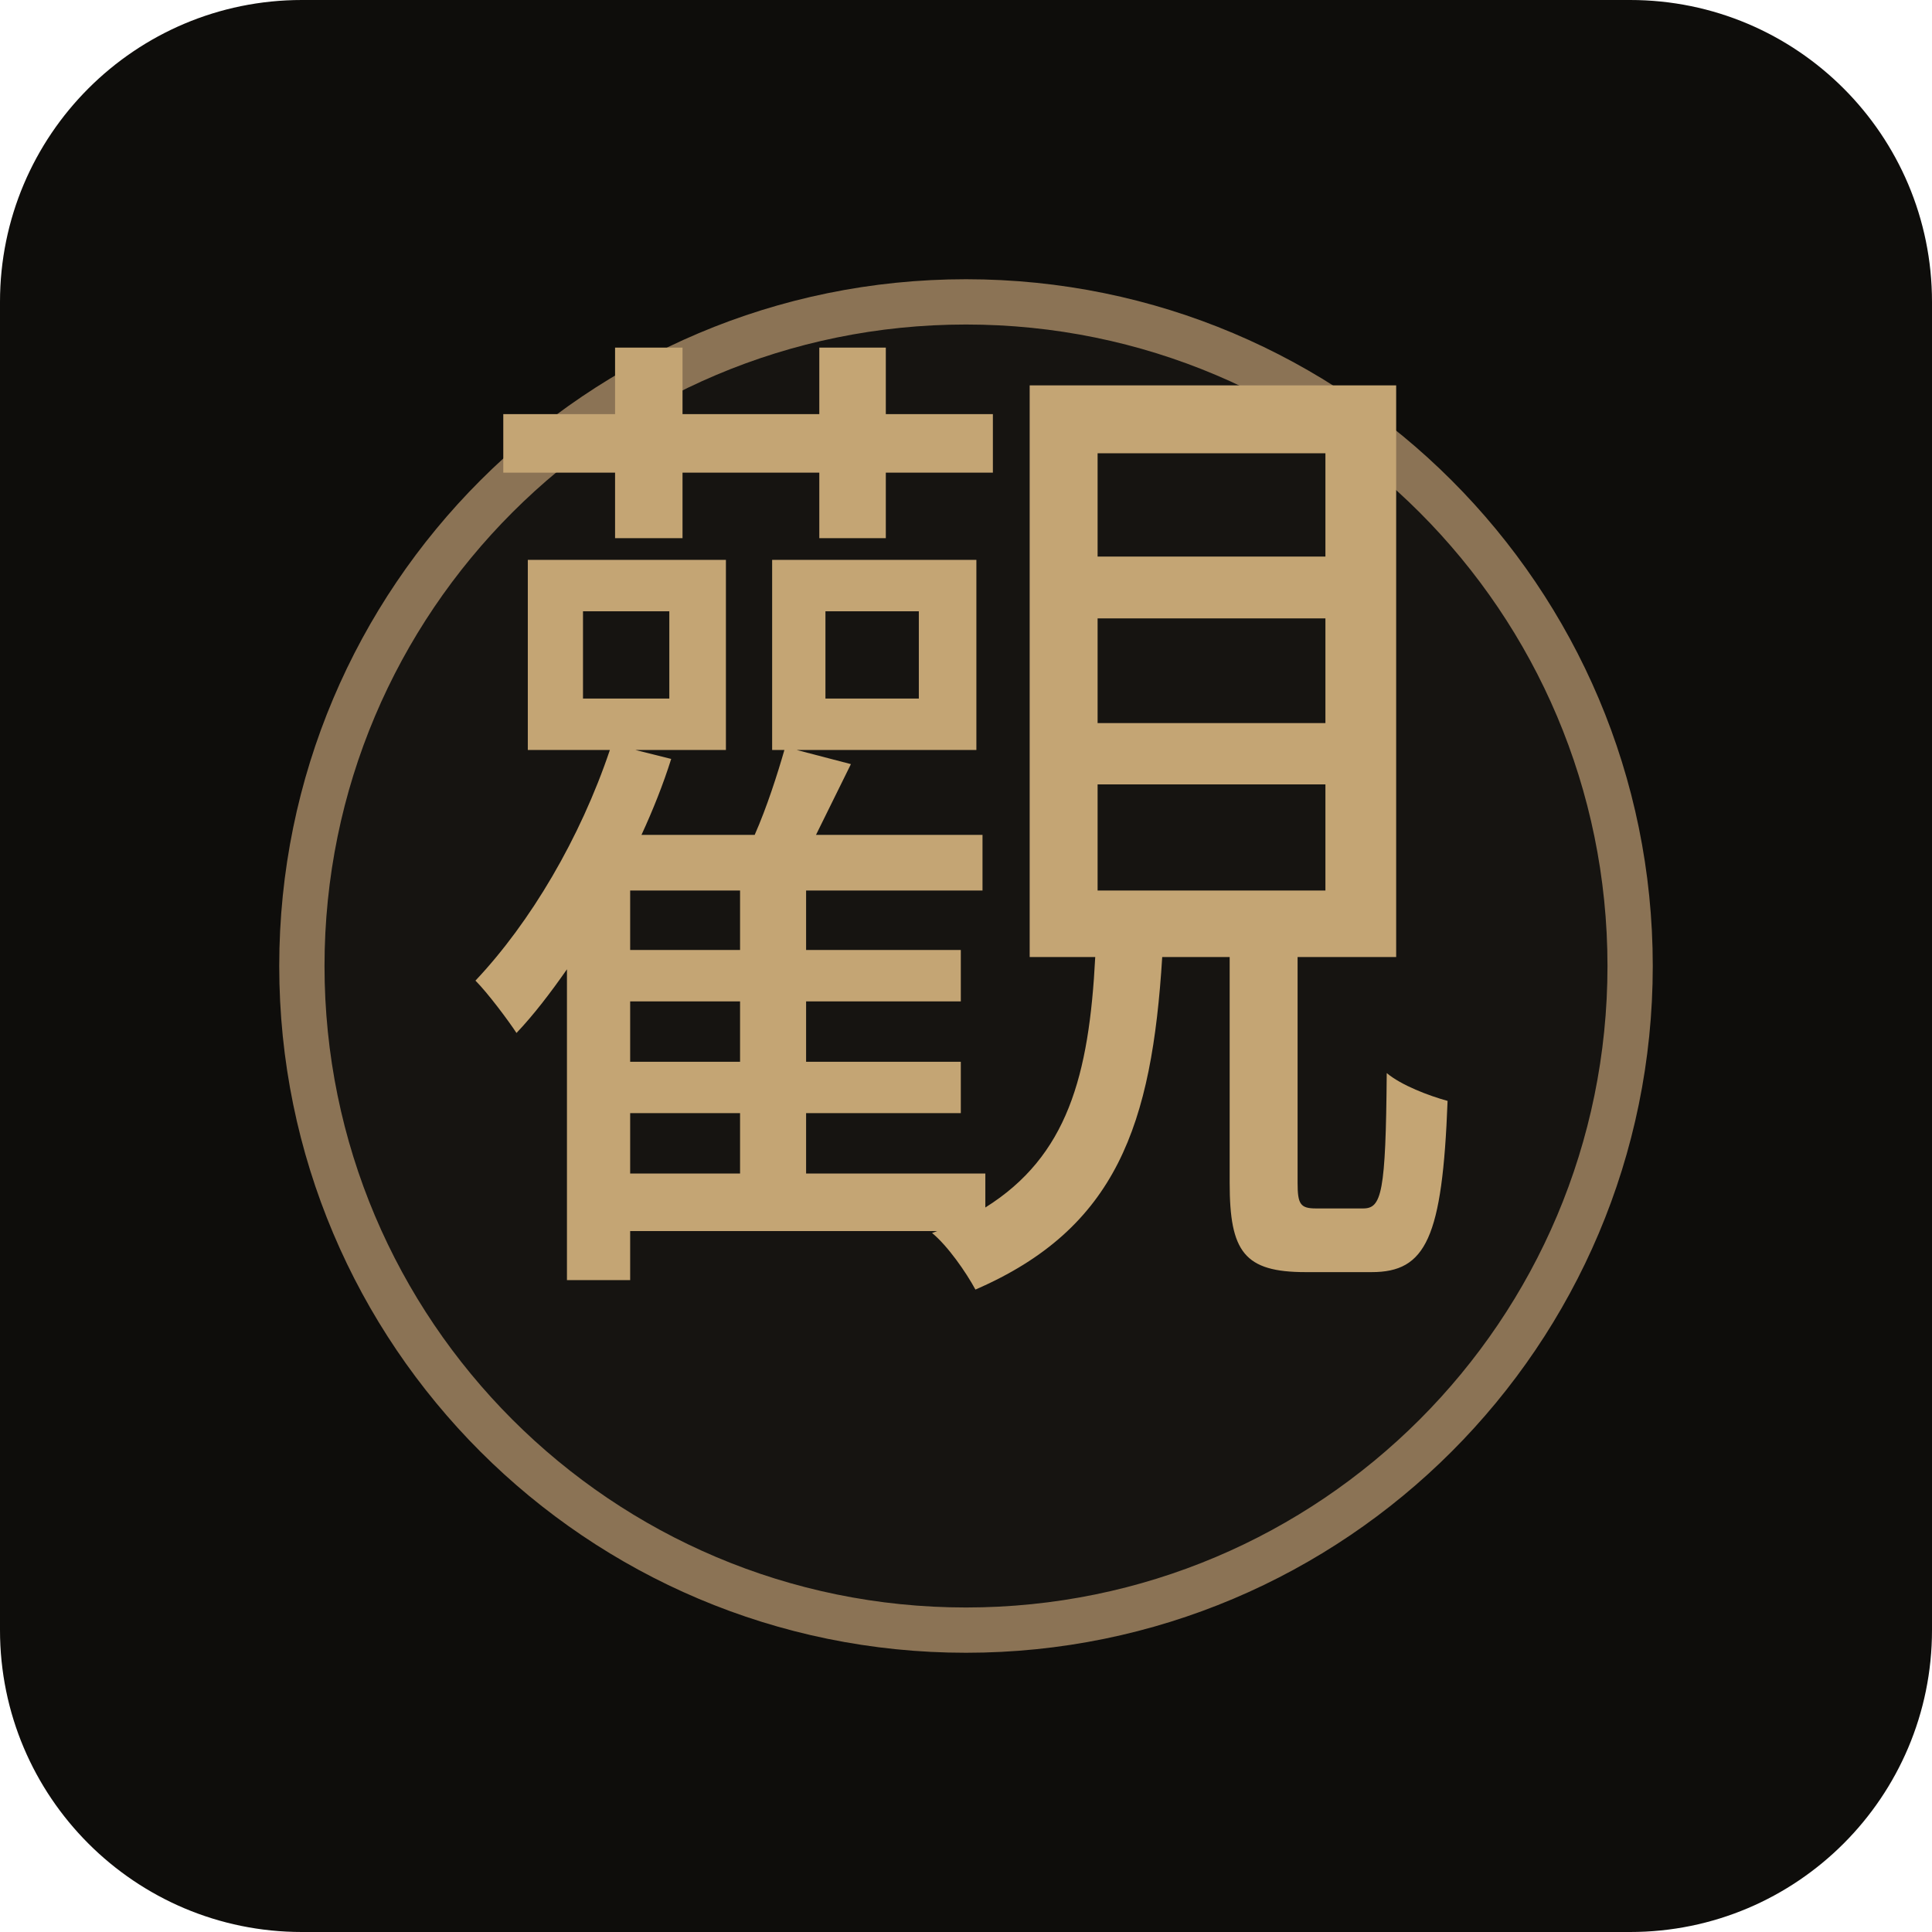
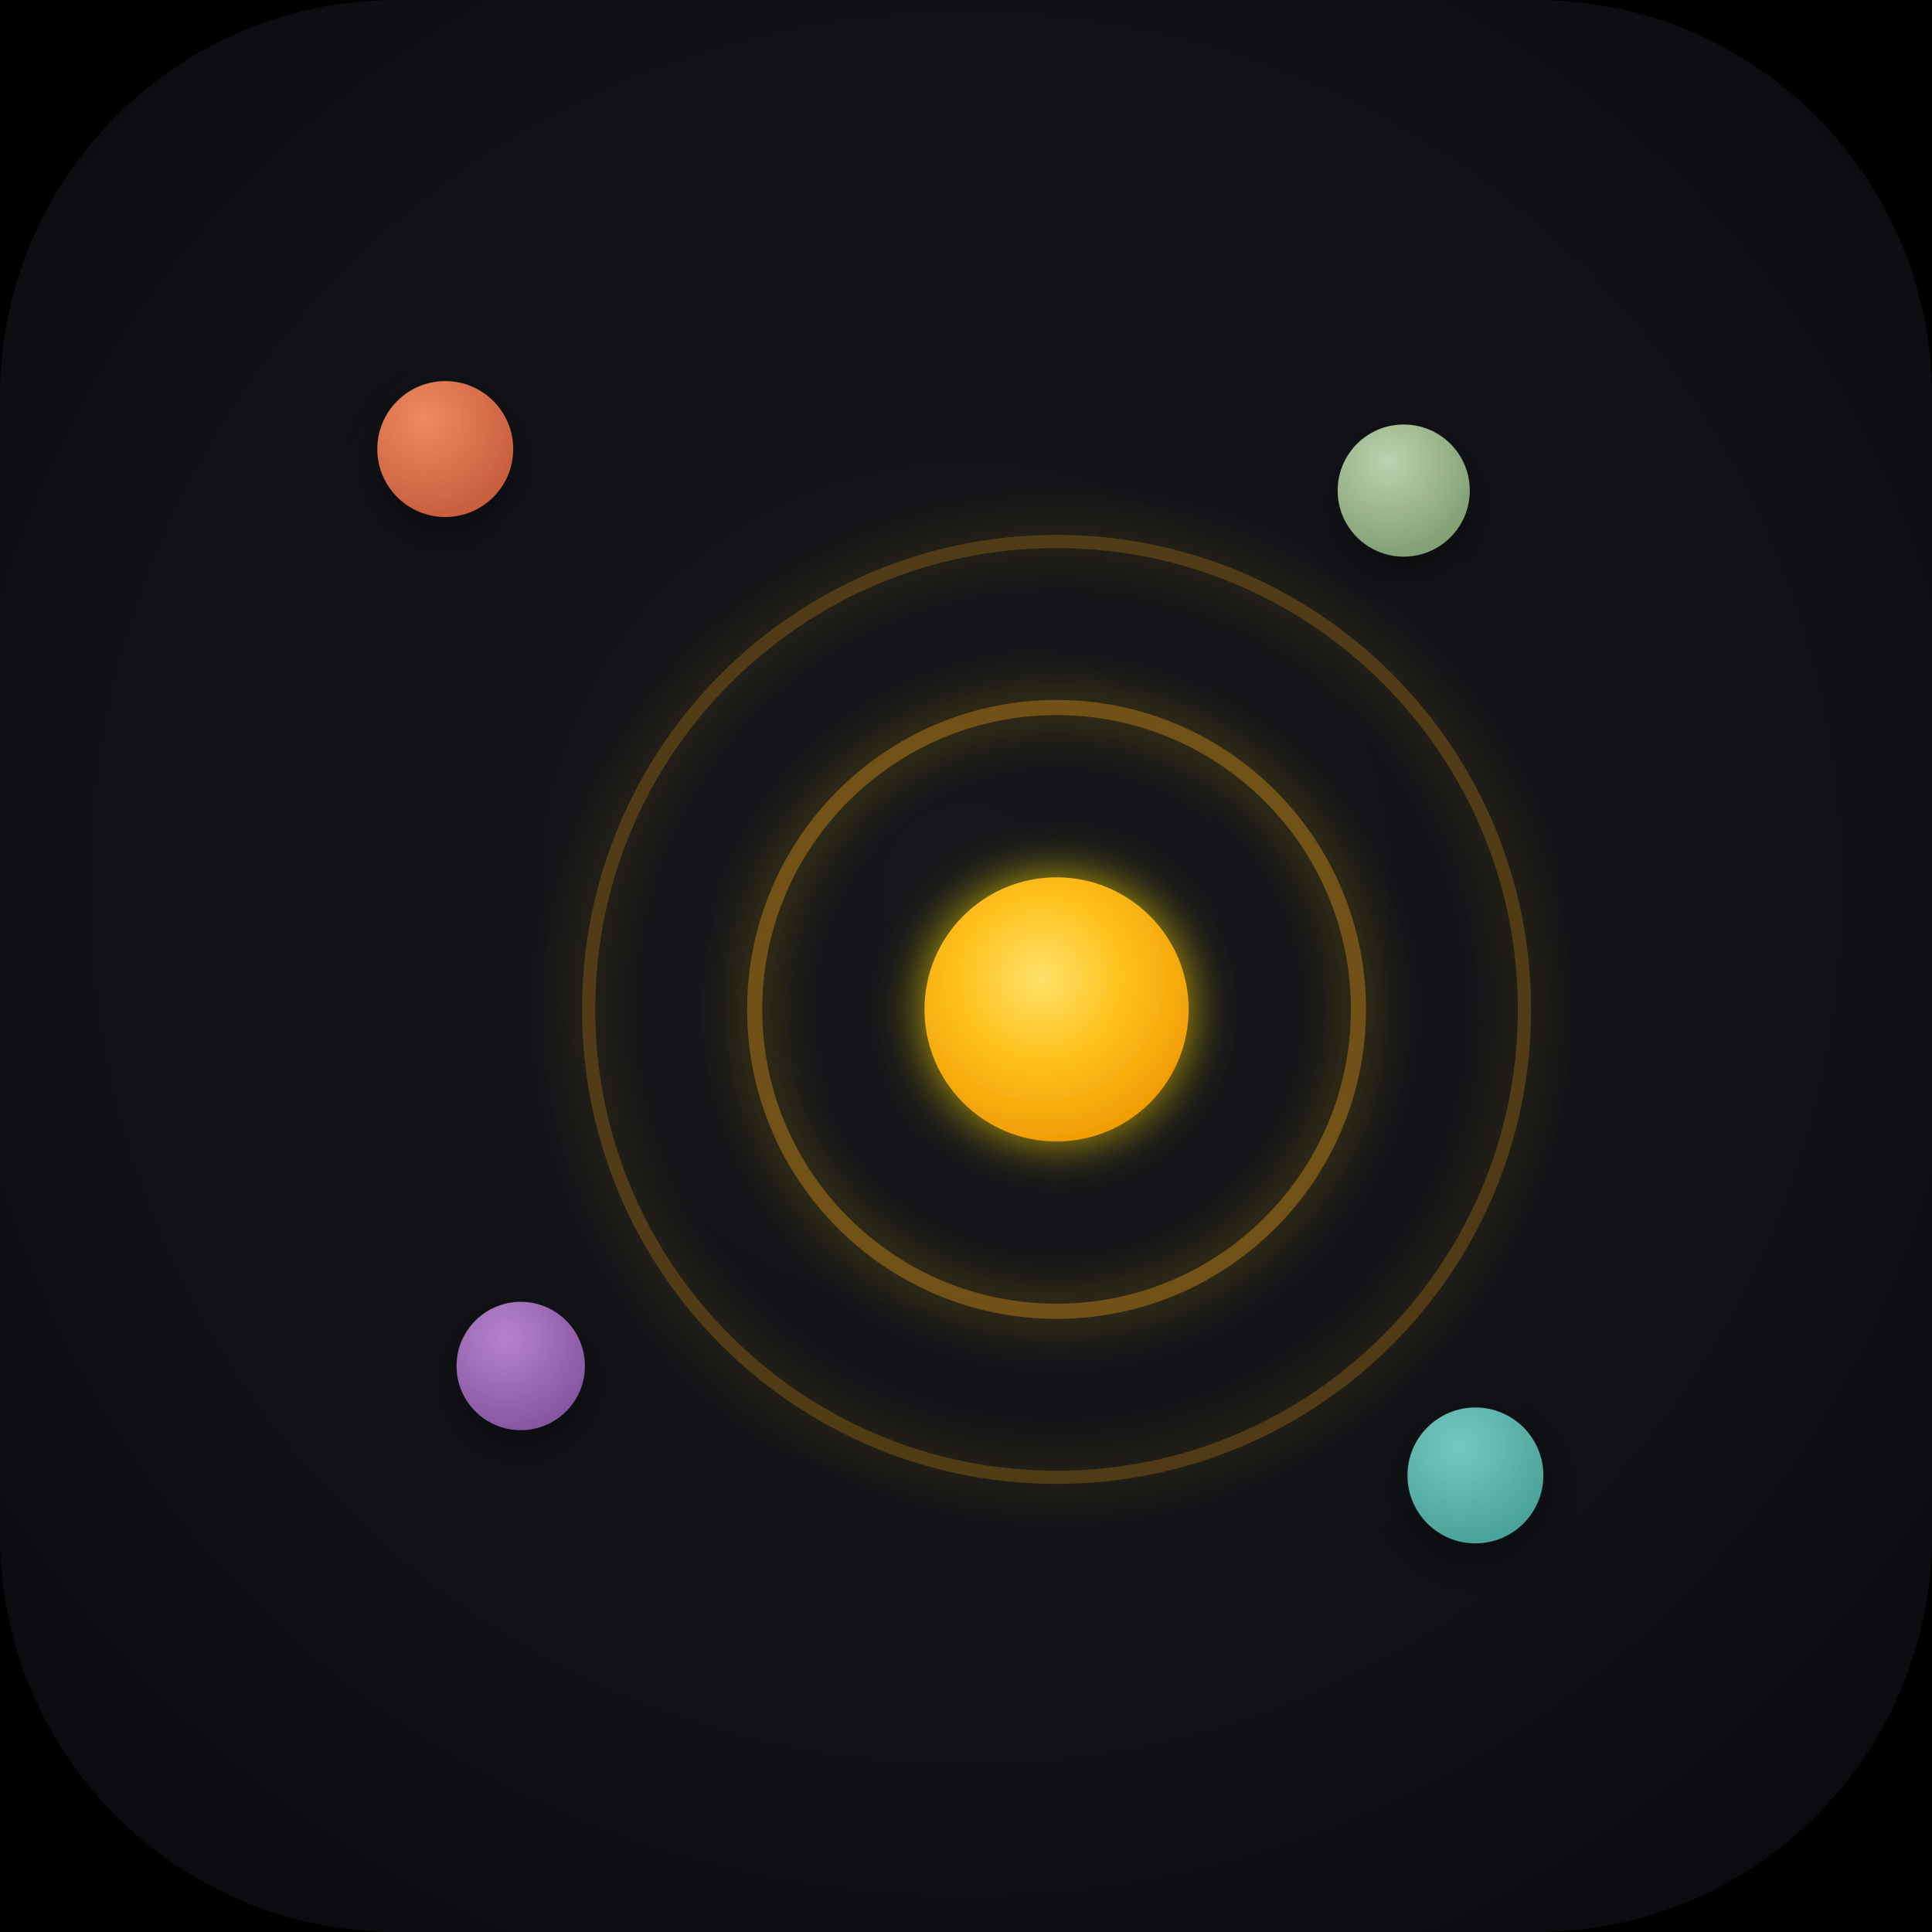
- <svg xmlns="http://www.w3.org/2000/svg" viewBox="0 0 64 64">
-   <rect width="64" height="64" rx="10" fill="#0e0d0b" />
-   <circle cx="32" cy="32" r="22" fill="#161411" stroke="#8b7355" stroke-width="1.5" />
-   <text x="32" y="40" text-anchor="middle" font-family="Cormorant Garamond, Georgia, serif" font-size="34" font-weight="500" fill="#c4a574">
- 		觀
- 	</text>
+ <svg xmlns="http://www.w3.org/2000/svg" viewBox="0 0 1024 1024">
+   <defs>
+     <radialGradient id="surface" cx="50%" cy="46%" r="70%">
+       <stop offset="0" stop-color="#15171a" />
+       <stop offset="0.62" stop-color="#101216" />
+       <stop offset="1" stop-color="#090a0d" />
+     </radialGradient>
+     <radialGradient id="sun" cx="44%" cy="38%" r="68%">
+       <stop offset="0" stop-color="#ffe16a" />
+       <stop offset="0.45" stop-color="#ffc21f" />
+       <stop offset="1" stop-color="#ee9700" />
+     </radialGradient>
+     <radialGradient id="blue" cx="37%" cy="29%" r="70%">
+       <stop offset="0" stop-color="#8dc6f4" />
+       <stop offset="1" stop-color="#3f88c5" />
+     </radialGradient>
+     <radialGradient id="green" cx="38%" cy="28%" r="70%">
+       <stop offset="0" stop-color="#bfd1af" />
+       <stop offset="1" stop-color="#83a175" />
+     </radialGradient>
+     <radialGradient id="orange" cx="35%" cy="28%" r="72%">
+       <stop offset="0" stop-color="#f08a62" />
+       <stop offset="1" stop-color="#c85f3d" />
+     </radialGradient>
+     <radialGradient id="purple" cx="38%" cy="28%" r="72%">
+       <stop offset="0" stop-color="#b782cc" />
+       <stop offset="1" stop-color="#8757a1" />
+     </radialGradient>
+     <radialGradient id="rose" cx="38%" cy="28%" r="72%">
+       <stop offset="0" stop-color="#d27494" />
+       <stop offset="1" stop-color="#ad4e6c" />
+     </radialGradient>
+     <radialGradient id="teal" cx="38%" cy="28%" r="72%">
+       <stop offset="0" stop-color="#76c9c0" />
+       <stop offset="1" stop-color="#4ba39a" />
+     </radialGradient>
+     <filter id="soft-shadow" x="-35%" y="-35%" width="170%" height="170%">
+       <feDropShadow dx="0" dy="8" stdDeviation="13" flood-color="#000000" flood-opacity="0.45" />
+     </filter>
+     <filter id="gold-glow" x="-80%" y="-80%" width="260%" height="260%">
+       <feGaussianBlur stdDeviation="13" result="blur" />
+       <feColorMatrix in="blur" type="matrix" values="1 0 0 0 0.96  0 0.62 0 0 0.42  0 0 0.12 0 0  0 0 0 0.75 0" result="glow" />
+       <feMerge>
+         <feMergeNode in="glow" />
+         <feMergeNode in="SourceGraphic" />
+       </feMerge>
+     </filter>
+     <linearGradient id="ring" x1="536" y1="396" x2="926" y2="786">
+       <stop offset="0" stop-color="#9a6818" stop-opacity="0.62" />
+       <stop offset="0.52" stop-color="#f3ad1a" stop-opacity="0.9" />
+       <stop offset="1" stop-color="#8a6119" stop-opacity="0.58" />
+     </linearGradient>
+   </defs>
+   <rect width="1024" height="1024" fill="#000000" />
+   <rect width="1024" height="1024" rx="210" fill="url(#surface)" />
+   <g filter="url(#soft-shadow)">
+     <circle cx="236" cy="238" r="36" fill="url(#orange)" />
+     <circle cx="744" cy="260" r="35" fill="url(#green)" />
+     <circle cx="276" cy="724" r="34" fill="url(#purple)" />
+     <circle cx="782" cy="782" r="36" fill="url(#teal)" />
+   </g>
+   <g filter="url(#gold-glow)">
+     <circle cx="560" cy="535" r="70" fill="url(#sun)" />
+     <circle cx="560" cy="535" r="160" fill="none" stroke="url(#ring)" stroke-width="8" />
+     <circle cx="560" cy="535" r="248" fill="none" stroke="url(#ring)" stroke-width="7" opacity="0.62" />
+   </g>
</svg>
